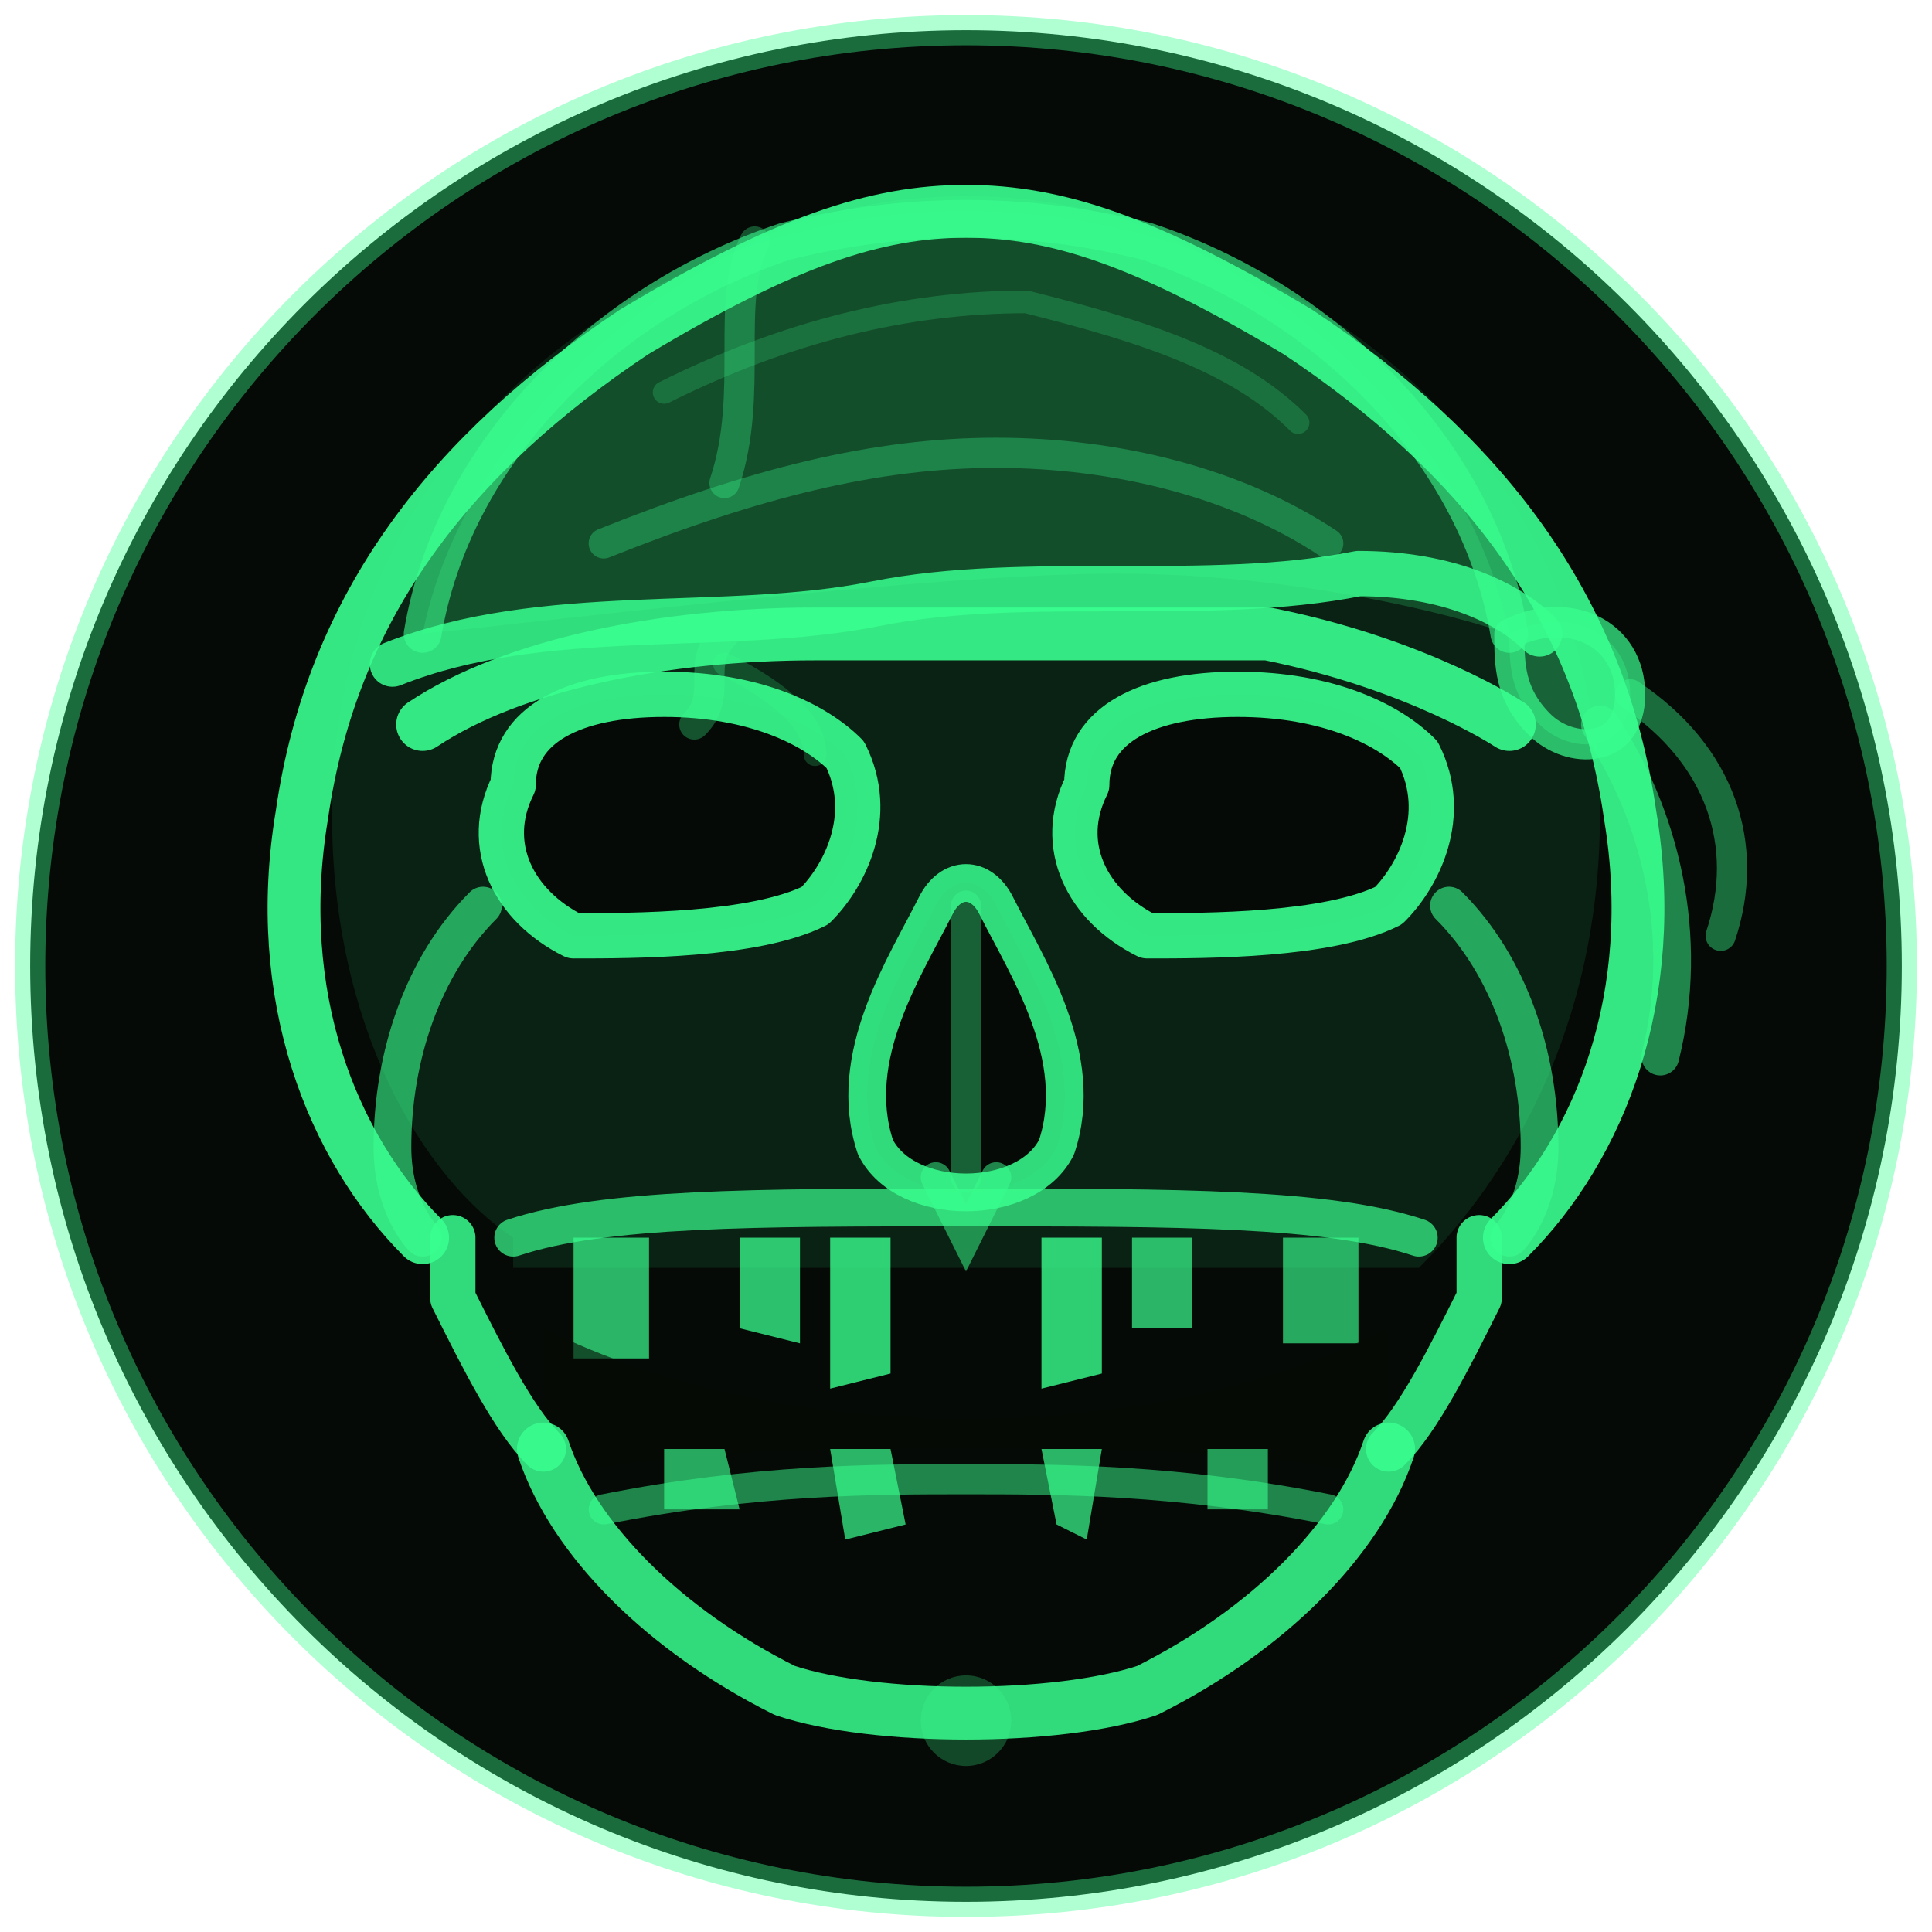
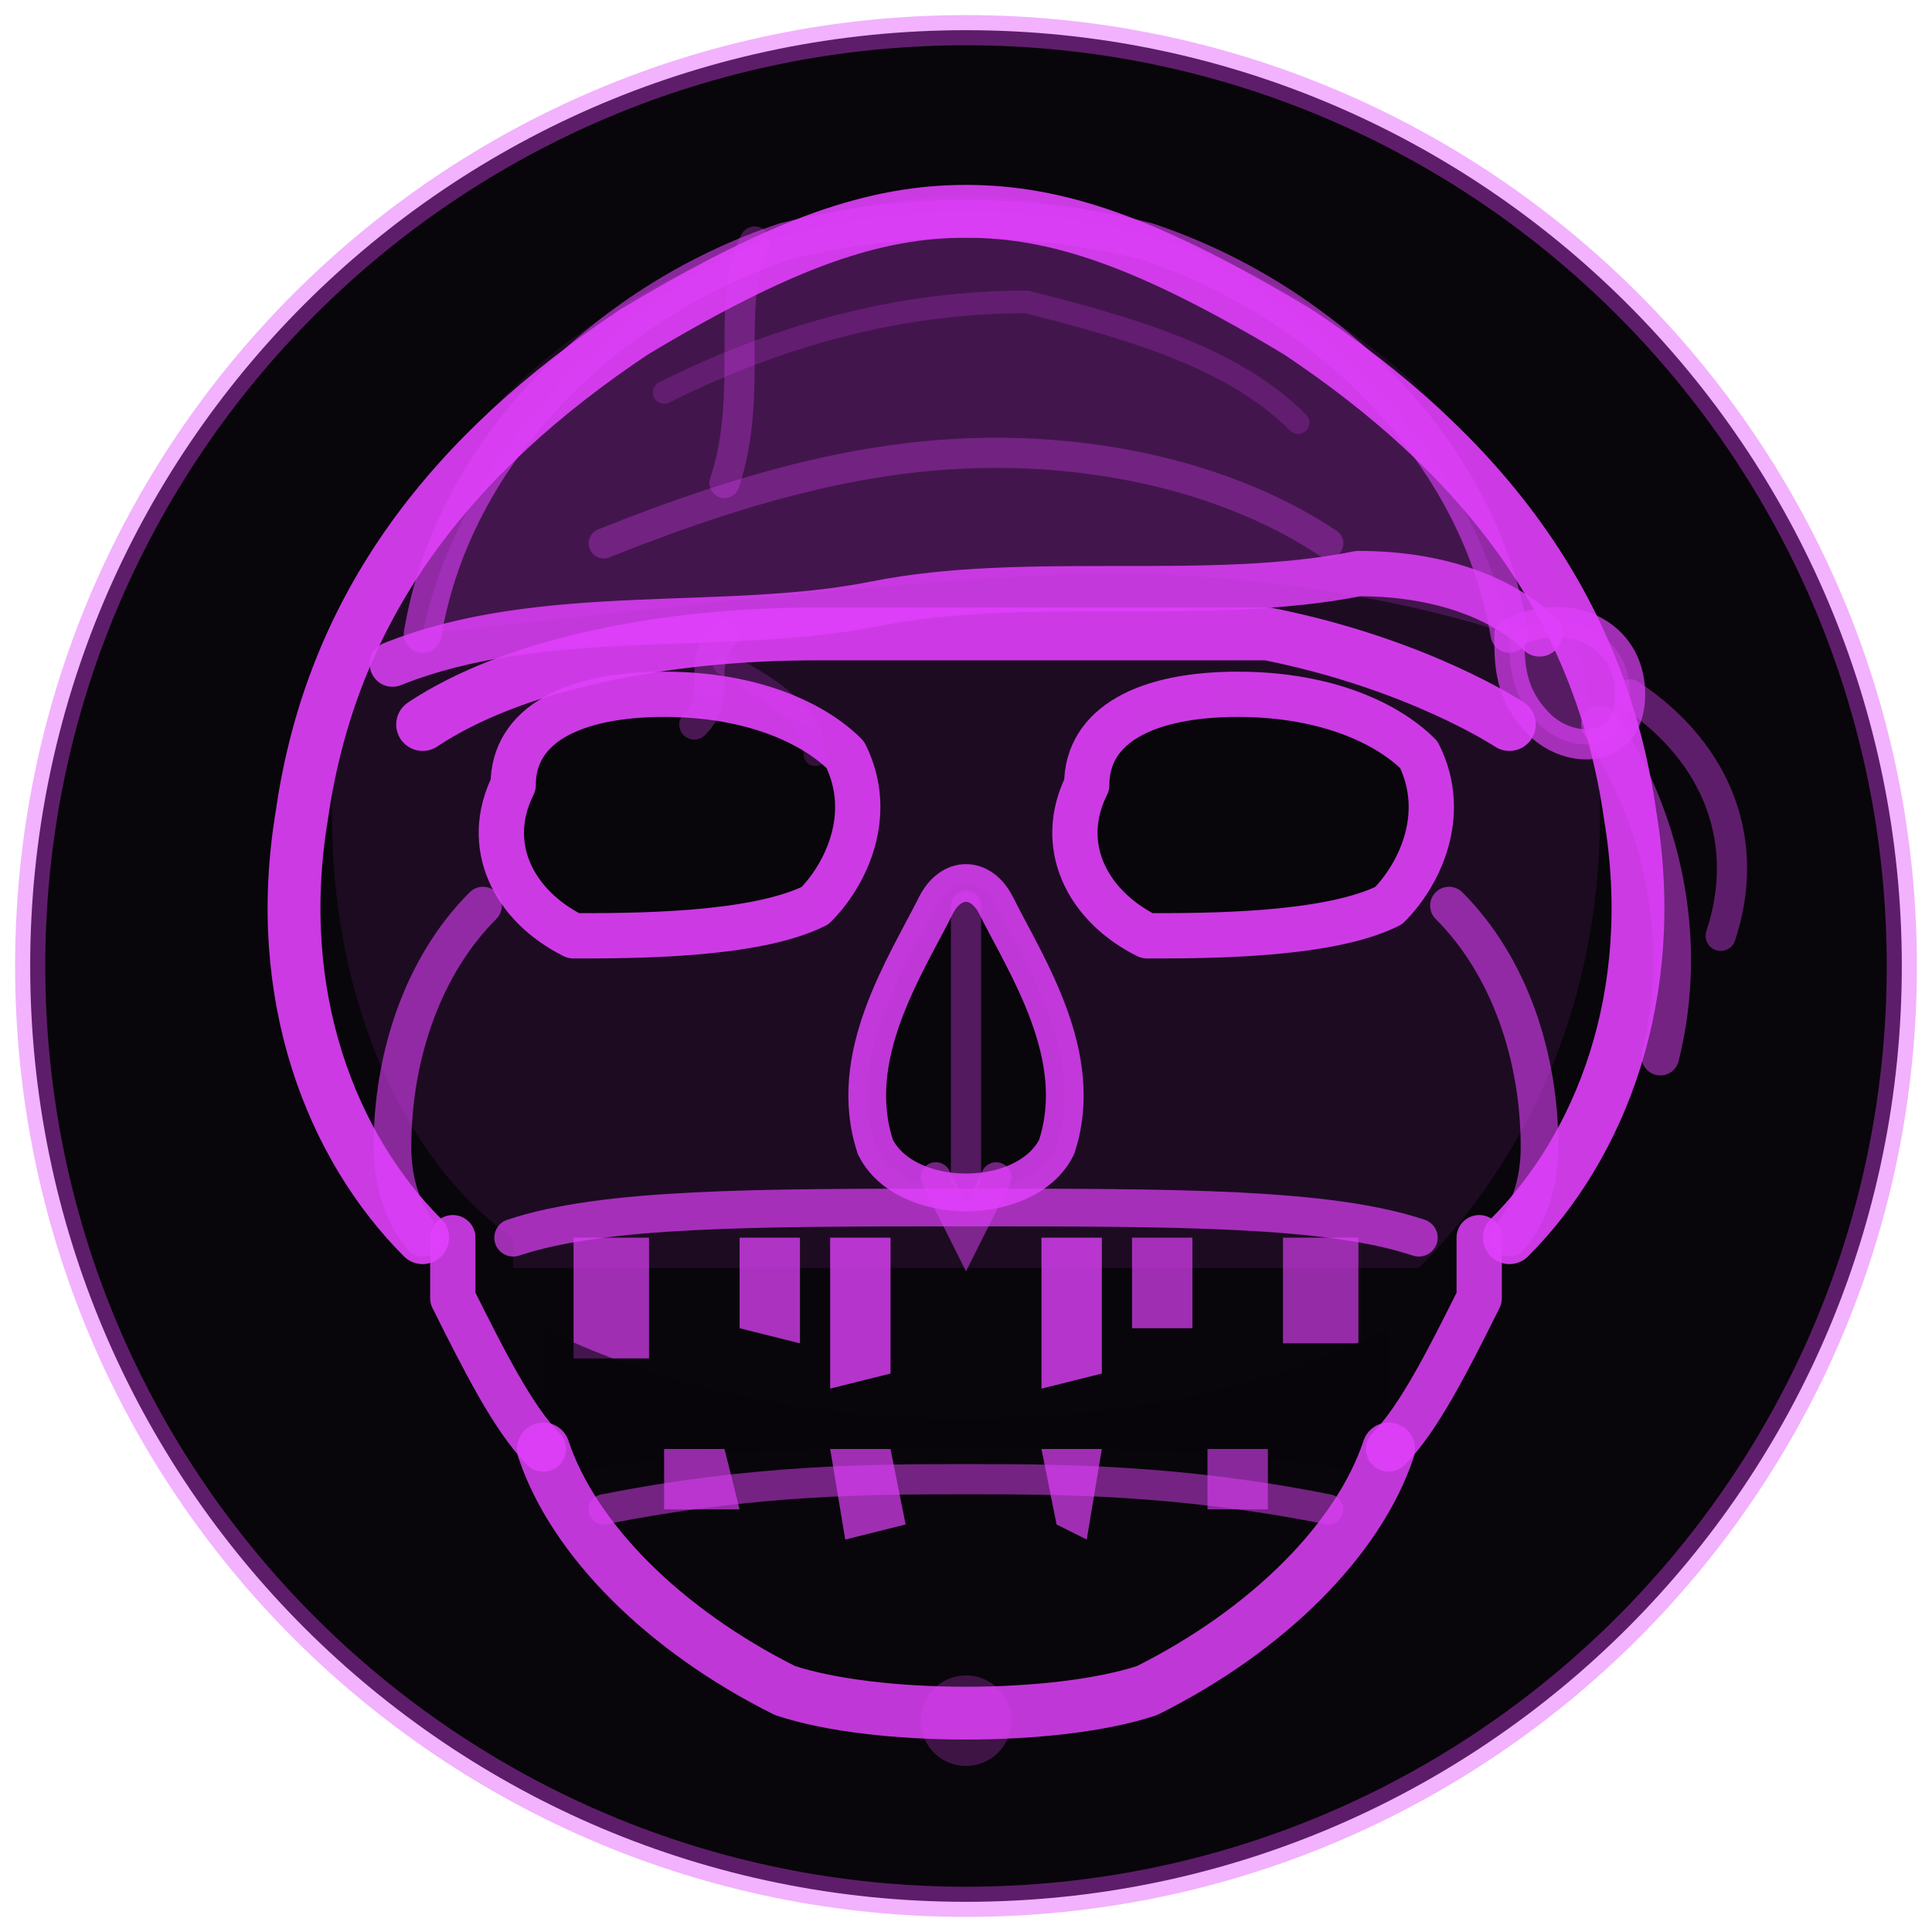
<svg xmlns="http://www.w3.org/2000/svg" width="128pt" height="128pt" viewBox="0 0 128 128" version="1.1">
  <defs>
    <clipPath id="circleClip">
      <circle cx="64" cy="64" r="62" />
    </clipPath>
  </defs>
  <g id="surface46">
-     <path style="fill-rule:nonzero;fill:rgb(2.353%,3.922%,2.353%);fill-opacity:1;stroke-width:2;stroke-linecap:butt;stroke-linejoin:miter;stroke:rgb(22.353%,100%,56.078%);stroke-opacity:0.4;stroke-miterlimit:10;" d="M 126 64 C 126 98.242 98.242 126 64 126 C 29.758 126 2 98.242 2 64 C 2 29.758 29.758 2 64 2 C 98.242 2 126 29.758 126 64 " />
+     <path style="fill-rule:nonzero;fill:rgb(3.137%,2.353%,3.922%);fill-opacity:1;stroke-width:2;stroke-linecap:butt;stroke-linejoin:miter;stroke:rgb(87.843%,25.098%,98.431%);stroke-opacity:0.4;stroke-miterlimit:10;" d="M 126 64 C 126 98.242 98.242 126 64 126 C 29.758 126 2 98.242 2 64 C 2 29.758 29.758 2 64 2 C 98.242 2 126 29.758 126 64 " />
    <g clip-path="url(#circleClip)">
-       <path style="fill:rgb(22.353%,100%,56.078%);fill-opacity:0.1;stroke:none;" d="M 64 14 C 42 14 22 30 22 54 C 22 68 28 78 34 82 L 34 84 L 94 84 C 100 78 106 68 106 54 C 106 30 86 14 64 14" />
-       <path style="fill:rgb(22.353%,100%,56.078%);fill-opacity:0.2;stroke:none;" d="M 28 42 C 30 32 38 22 50 16 C 58 12 70 12 78 16 C 90 22 98 32 100 42 C 94 40 84 38 74 38 C 64 38 46 40 28 42" />
-       <path style="fill:none;stroke-width:3;stroke-linecap:round;stroke-linejoin:round;stroke:rgb(22.353%,100%,56.078%);stroke-opacity:0.85;stroke-miterlimit:10;" d="M 26 44 C 36 40 48 42 58 40 C 68 38 80 40 90 38 C 96 38 100 40 102 42" />
-       <path style="fill:none;stroke-width:2.5;stroke-linecap:round;stroke-linejoin:round;stroke:rgb(22.353%,100%,56.078%);stroke-opacity:0.6;stroke-miterlimit:10;" d="M 28 42 C 30 30 40 20 52 16 C 60 14 68 14 76 16 C 88 20 98 30 100 42" />
-       <path style="fill:none;stroke-width:2;stroke-linecap:round;stroke:rgb(22.353%,100%,56.078%);stroke-opacity:0.3;stroke-miterlimit:10;" d="M 40 36 C 50 32 58 30 66 30 C 74 30 82 32 88 36" />
-       <path style="fill:none;stroke-width:1.5;stroke-linecap:round;stroke:rgb(22.353%,100%,56.078%);stroke-opacity:0.2;stroke-miterlimit:10;" d="M 44 26 C 52 22 60 20 68 20 C 76 22 82 24 86 28" />
-       <path style="fill:rgb(22.353%,100%,56.078%);fill-opacity:0.3;stroke-width:2;stroke-linecap:round;stroke-linejoin:round;stroke:rgb(22.353%,100%,56.078%);stroke-opacity:0.7;stroke-miterlimit:10;" d="M 100 42 C 104 40 108 42 108 46 C 108 50 104 50 102 48 C 100 46 100 44 100 42" />
-       <path style="fill:none;stroke-width:2.5;stroke-linecap:round;stroke-linejoin:round;stroke:rgb(22.353%,100%,56.078%);stroke-opacity:0.5;stroke-miterlimit:10;" d="M 106 48 C 110 54 112 62 110 70" />
-       <path style="fill:none;stroke-width:2;stroke-linecap:round;stroke-linejoin:round;stroke:rgb(22.353%,100%,56.078%);stroke-opacity:0.4;stroke-miterlimit:10;" d="M 108 46 C 114 50 116 56 114 62" />
-       <path style="fill:none;stroke-width:3.5;stroke-linecap:round;stroke-linejoin:round;stroke:rgb(22.353%,100%,56.078%);stroke-opacity:0.9;stroke-miterlimit:10;" d="M 28 82 C 22 76 18 66 20 54 C 22 40 30 30 42 22 C 52 16 58 14 64 14 C 70 14 76 16 86 22 C 98 30 106 40 108 54 C 110 66 106 76 100 82" />
-       <path style="fill:none;stroke-width:3.5;stroke-linecap:round;stroke-linejoin:round;stroke:rgb(22.353%,100%,56.078%);stroke-opacity:0.9;stroke-miterlimit:10;" d="M 28 48 C 34 44 44 42 54 42 C 64 42 74 42 84 42 C 94 44 100 48 100 48" />
-       <path style="fill:rgb(2.353%,3.922%,2.353%);fill-opacity:1;stroke-width:3;stroke-linecap:round;stroke-linejoin:round;stroke:rgb(22.353%,100%,56.078%);stroke-opacity:0.9;stroke-miterlimit:10;" d="M 34 52 C 34 48 38 46 44 46 C 50 46 54 48 56 50 C 58 54 56 58 54 60 C 50 62 42 62 38 62 C 34 60 32 56 34 52" />
-       <path style="fill:rgb(2.353%,3.922%,2.353%);fill-opacity:1;stroke-width:3;stroke-linecap:round;stroke-linejoin:round;stroke:rgb(22.353%,100%,56.078%);stroke-opacity:0.9;stroke-miterlimit:10;" d="M 72 52 C 72 48 76 46 82 46 C 88 46 92 48 94 50 C 96 54 94 58 92 60 C 88 62 80 62 76 62 C 72 60 70 56 72 52" />
-       <path style="fill:rgb(2.353%,3.922%,2.353%);fill-opacity:1;stroke-width:2.5;stroke-linecap:round;stroke-linejoin:round;stroke:rgb(22.353%,100%,56.078%);stroke-opacity:0.85;stroke-miterlimit:10;" d="M 62 60 C 63 58 65 58 66 60 C 68 64 72 70 70 76 C 68 80 60 80 58 76 C 56 70 60 64 62 60" />
-       <path style="fill:none;stroke-width:2;stroke-linecap:round;stroke:rgb(22.353%,100%,56.078%);stroke-opacity:0.35;stroke-miterlimit:10;" d="M 64 60 L 64 78" />
-       <path style="fill:none;stroke-width:2;stroke-linecap:round;stroke:rgb(22.353%,100%,56.078%);stroke-opacity:0.5;stroke-miterlimit:10;" d="M 62 78 L 64 82 L 66 78" />
-       <path style="fill:none;stroke-width:2.5;stroke-linecap:round;stroke-linejoin:round;stroke:rgb(22.353%,100%,56.078%);stroke-opacity:0.6;stroke-miterlimit:10;" d="M 32 60 C 28 64 26 70 26 76 C 26 80 28 82 28 82" />
-       <path style="fill:none;stroke-width:2.5;stroke-linecap:round;stroke-linejoin:round;stroke:rgb(22.353%,100%,56.078%);stroke-opacity:0.6;stroke-miterlimit:10;" d="M 96 60 C 100 64 102 70 102 76 C 102 80 100 82 100 82" />
-       <path style="fill:none;stroke-width:2.5;stroke-linecap:round;stroke-linejoin:round;stroke:rgb(22.353%,100%,56.078%);stroke-opacity:0.7;stroke-miterlimit:10;" d="M 34 82 C 40 80 50 80 64 80 C 78 80 88 80 94 82" />
-       <path style="fill:rgb(22.353%,100%,56.078%);fill-opacity:0.7;stroke:none;" d="M 38 82 L 38 90 L 43 90 L 43 82 Z" />
-       <path style="fill:rgb(22.353%,100%,56.078%);fill-opacity:0.75;stroke:none;" d="M 49 82 L 49 88 L 53 89 L 53 82 Z" />
-       <path style="fill:rgb(22.353%,100%,56.078%);fill-opacity:0.8;stroke:none;" d="M 55 82 L 55 92 L 59 91 L 59 82 Z" />
-       <path style="fill:rgb(22.353%,100%,56.078%);fill-opacity:0.8;stroke:none;" d="M 69 82 L 69 92 L 73 91 L 73 82 Z" />
-       <path style="fill:rgb(22.353%,100%,56.078%);fill-opacity:0.7;stroke:none;" d="M 75 82 L 75 88 L 79 88 L 79 82 Z" />
-       <path style="fill:rgb(22.353%,100%,56.078%);fill-opacity:0.65;stroke:none;" d="M 85 82 L 85 89 L 90 89 L 90 82 Z" />
-       <path style="fill:rgb(2.353%,3.922%,2.353%);fill-opacity:0.6;stroke:none;" d="M 36 88 C 44 92 54 94 64 94 C 74 94 84 92 92 88 L 92 98 C 84 96 74 96 64 96 C 54 96 44 96 36 98 Z" />
-       <path style="fill:none;stroke-width:3;stroke-linecap:round;stroke-linejoin:round;stroke:rgb(22.353%,100%,56.078%);stroke-opacity:0.85;stroke-miterlimit:10;" d="M 36 96 C 34 94 32 90 30 86 L 30 82" />
-       <path style="fill:none;stroke-width:3.5;stroke-linecap:round;stroke-linejoin:round;stroke:rgb(22.353%,100%,56.078%);stroke-opacity:0.85;stroke-miterlimit:10;" d="M 36 96 C 38 102 44 108 52 112 C 58 114 70 114 76 112 C 84 108 90 102 92 96" />
-       <path style="fill:none;stroke-width:3;stroke-linecap:round;stroke-linejoin:round;stroke:rgb(22.353%,100%,56.078%);stroke-opacity:0.85;stroke-miterlimit:10;" d="M 92 96 C 94 94 96 90 98 86 L 98 82" />
-       <circle style="fill:rgb(22.353%,100%,56.078%);fill-opacity:0.25;stroke:none;" cx="64" cy="114" r="3" />
-       <path style="fill:rgb(22.353%,100%,56.078%);fill-opacity:0.65;stroke:none;" d="M 44 100 L 44 96 L 48 96 L 49 100 Z" />
-       <path style="fill:rgb(22.353%,100%,56.078%);fill-opacity:0.7;stroke:none;" d="M 56 102 L 55 96 L 59 96 L 60 101 Z" />
-       <path style="fill:rgb(22.353%,100%,56.078%);fill-opacity:0.7;stroke:none;" d="M 70 101 L 69 96 L 73 96 L 72 102 Z" />
-       <path style="fill:rgb(22.353%,100%,56.078%);fill-opacity:0.6;stroke:none;" d="M 80 100 L 80 96 L 84 96 L 84 100 Z" />
-       <path style="fill:none;stroke-width:2;stroke-linecap:round;stroke:rgb(22.353%,100%,56.078%);stroke-opacity:0.5;stroke-miterlimit:10;" d="M 40 100 C 50 98 58 98 64 98 C 70 98 78 98 88 100" />
-       <path style="fill:none;stroke-width:2;stroke-linecap:round;stroke-linejoin:round;stroke:rgb(22.353%,100%,56.078%);stroke-opacity:0.3;stroke-miterlimit:10;" d="M 50 16 C 48 20 50 26 48 32" />
-       <path style="fill:none;stroke-width:2;stroke-linecap:round;stroke-linejoin:round;stroke:rgb(22.353%,100%,56.078%);stroke-opacity:0.3;stroke-miterlimit:10;" d="M 48 42 C 46 44 48 46 46 48" />
-       <path style="fill:none;stroke-width:1.5;stroke-linecap:round;stroke:rgb(22.353%,100%,56.078%);stroke-opacity:0.2;stroke-miterlimit:10;" d="M 48 44 C 52 46 54 48 54 50" />
+       <path style="fill:rgb(87.843%,25.098%,98.431%);fill-opacity:0.1;stroke:none;" d="M 64 14 C 42 14 22 30 22 54 C 22 68 28 78 34 82 L 34 84 L 94 84 C 100 78 106 68 106 54 C 106 30 86 14 64 14" />
+       <path style="fill:rgb(87.843%,25.098%,98.431%);fill-opacity:0.2;stroke:none;" d="M 28 42 C 30 32 38 22 50 16 C 58 12 70 12 78 16 C 90 22 98 32 100 42 C 94 40 84 38 74 38 C 64 38 46 40 28 42" />
+       <path style="fill:none;stroke-width:3;stroke-linecap:round;stroke-linejoin:round;stroke:rgb(87.843%,25.098%,98.431%);stroke-opacity:0.85;stroke-miterlimit:10;" d="M 26 44 C 36 40 48 42 58 40 C 68 38 80 40 90 38 C 96 38 100 40 102 42" />
+       <path style="fill:none;stroke-width:2.5;stroke-linecap:round;stroke-linejoin:round;stroke:rgb(87.843%,25.098%,98.431%);stroke-opacity:0.6;stroke-miterlimit:10;" d="M 28 42 C 30 30 40 20 52 16 C 60 14 68 14 76 16 C 88 20 98 30 100 42" />
+       <path style="fill:none;stroke-width:2;stroke-linecap:round;stroke:rgb(87.843%,25.098%,98.431%);stroke-opacity:0.3;stroke-miterlimit:10;" d="M 40 36 C 50 32 58 30 66 30 C 74 30 82 32 88 36" />
+       <path style="fill:none;stroke-width:1.5;stroke-linecap:round;stroke:rgb(87.843%,25.098%,98.431%);stroke-opacity:0.2;stroke-miterlimit:10;" d="M 44 26 C 52 22 60 20 68 20 C 76 22 82 24 86 28" />
+       <path style="fill:rgb(87.843%,25.098%,98.431%);fill-opacity:0.3;stroke-width:2;stroke-linecap:round;stroke-linejoin:round;stroke:rgb(87.843%,25.098%,98.431%);stroke-opacity:0.7;stroke-miterlimit:10;" d="M 100 42 C 104 40 108 42 108 46 C 108 50 104 50 102 48 C 100 46 100 44 100 42" />
+       <path style="fill:none;stroke-width:2.5;stroke-linecap:round;stroke-linejoin:round;stroke:rgb(87.843%,25.098%,98.431%);stroke-opacity:0.5;stroke-miterlimit:10;" d="M 106 48 C 110 54 112 62 110 70" />
+       <path style="fill:none;stroke-width:2;stroke-linecap:round;stroke-linejoin:round;stroke:rgb(87.843%,25.098%,98.431%);stroke-opacity:0.4;stroke-miterlimit:10;" d="M 108 46 C 114 50 116 56 114 62" />
+       <path style="fill:none;stroke-width:3.5;stroke-linecap:round;stroke-linejoin:round;stroke:rgb(87.843%,25.098%,98.431%);stroke-opacity:0.9;stroke-miterlimit:10;" d="M 28 82 C 22 76 18 66 20 54 C 22 40 30 30 42 22 C 52 16 58 14 64 14 C 70 14 76 16 86 22 C 98 30 106 40 108 54 C 110 66 106 76 100 82" />
+       <path style="fill:none;stroke-width:3.5;stroke-linecap:round;stroke-linejoin:round;stroke:rgb(87.843%,25.098%,98.431%);stroke-opacity:0.9;stroke-miterlimit:10;" d="M 28 48 C 34 44 44 42 54 42 C 64 42 74 42 84 42 C 94 44 100 48 100 48" />
+       <path style="fill:rgb(3.137%,2.353%,3.922%);fill-opacity:1;stroke-width:3;stroke-linecap:round;stroke-linejoin:round;stroke:rgb(87.843%,25.098%,98.431%);stroke-opacity:0.9;stroke-miterlimit:10;" d="M 34 52 C 34 48 38 46 44 46 C 50 46 54 48 56 50 C 58 54 56 58 54 60 C 50 62 42 62 38 62 C 34 60 32 56 34 52" />
+       <path style="fill:rgb(3.137%,2.353%,3.922%);fill-opacity:1;stroke-width:3;stroke-linecap:round;stroke-linejoin:round;stroke:rgb(87.843%,25.098%,98.431%);stroke-opacity:0.9;stroke-miterlimit:10;" d="M 72 52 C 72 48 76 46 82 46 C 88 46 92 48 94 50 C 96 54 94 58 92 60 C 88 62 80 62 76 62 C 72 60 70 56 72 52" />
+       <path style="fill:rgb(3.137%,2.353%,3.922%);fill-opacity:1;stroke-width:2.5;stroke-linecap:round;stroke-linejoin:round;stroke:rgb(87.843%,25.098%,98.431%);stroke-opacity:0.85;stroke-miterlimit:10;" d="M 62 60 C 63 58 65 58 66 60 C 68 64 72 70 70 76 C 68 80 60 80 58 76 C 56 70 60 64 62 60" />
+       <path style="fill:none;stroke-width:2;stroke-linecap:round;stroke:rgb(87.843%,25.098%,98.431%);stroke-opacity:0.35;stroke-miterlimit:10;" d="M 64 60 L 64 78" />
+       <path style="fill:none;stroke-width:2;stroke-linecap:round;stroke:rgb(87.843%,25.098%,98.431%);stroke-opacity:0.5;stroke-miterlimit:10;" d="M 62 78 L 64 82 L 66 78" />
+       <path style="fill:none;stroke-width:2.5;stroke-linecap:round;stroke-linejoin:round;stroke:rgb(87.843%,25.098%,98.431%);stroke-opacity:0.6;stroke-miterlimit:10;" d="M 32 60 C 28 64 26 70 26 76 C 26 80 28 82 28 82" />
+       <path style="fill:none;stroke-width:2.5;stroke-linecap:round;stroke-linejoin:round;stroke:rgb(87.843%,25.098%,98.431%);stroke-opacity:0.6;stroke-miterlimit:10;" d="M 96 60 C 100 64 102 70 102 76 C 102 80 100 82 100 82" />
+       <path style="fill:none;stroke-width:2.5;stroke-linecap:round;stroke-linejoin:round;stroke:rgb(87.843%,25.098%,98.431%);stroke-opacity:0.7;stroke-miterlimit:10;" d="M 34 82 C 40 80 50 80 64 80 C 78 80 88 80 94 82" />
+       <path style="fill:rgb(87.843%,25.098%,98.431%);fill-opacity:0.7;stroke:none;" d="M 38 82 L 38 90 L 43 90 L 43 82 Z" />
+       <path style="fill:rgb(87.843%,25.098%,98.431%);fill-opacity:0.75;stroke:none;" d="M 49 82 L 49 88 L 53 89 L 53 82 Z" />
+       <path style="fill:rgb(87.843%,25.098%,98.431%);fill-opacity:0.8;stroke:none;" d="M 55 82 L 55 92 L 59 91 L 59 82 Z" />
+       <path style="fill:rgb(87.843%,25.098%,98.431%);fill-opacity:0.8;stroke:none;" d="M 69 82 L 69 92 L 73 91 L 73 82 Z" />
+       <path style="fill:rgb(87.843%,25.098%,98.431%);fill-opacity:0.7;stroke:none;" d="M 75 82 L 75 88 L 79 88 L 79 82 Z" />
+       <path style="fill:rgb(87.843%,25.098%,98.431%);fill-opacity:0.65;stroke:none;" d="M 85 82 L 85 89 L 90 89 L 90 82 Z" />
+       <path style="fill:rgb(3.137%,2.353%,3.922%);fill-opacity:0.6;stroke:none;" d="M 36 88 C 44 92 54 94 64 94 C 74 94 84 92 92 88 L 92 98 C 84 96 74 96 64 96 C 54 96 44 96 36 98 Z" />
+       <path style="fill:none;stroke-width:3;stroke-linecap:round;stroke-linejoin:round;stroke:rgb(87.843%,25.098%,98.431%);stroke-opacity:0.85;stroke-miterlimit:10;" d="M 36 96 C 34 94 32 90 30 86 L 30 82" />
+       <path style="fill:none;stroke-width:3.5;stroke-linecap:round;stroke-linejoin:round;stroke:rgb(87.843%,25.098%,98.431%);stroke-opacity:0.85;stroke-miterlimit:10;" d="M 36 96 C 38 102 44 108 52 112 C 58 114 70 114 76 112 C 84 108 90 102 92 96" />
+       <path style="fill:none;stroke-width:3;stroke-linecap:round;stroke-linejoin:round;stroke:rgb(87.843%,25.098%,98.431%);stroke-opacity:0.85;stroke-miterlimit:10;" d="M 92 96 C 94 94 96 90 98 86 L 98 82" />
+       <circle style="fill:rgb(87.843%,25.098%,98.431%);fill-opacity:0.25;stroke:none;" cx="64" cy="114" r="3" />
+       <path style="fill:rgb(87.843%,25.098%,98.431%);fill-opacity:0.65;stroke:none;" d="M 44 100 L 44 96 L 48 96 L 49 100 Z" />
+       <path style="fill:rgb(87.843%,25.098%,98.431%);fill-opacity:0.7;stroke:none;" d="M 56 102 L 55 96 L 59 96 L 60 101 Z" />
+       <path style="fill:rgb(87.843%,25.098%,98.431%);fill-opacity:0.7;stroke:none;" d="M 70 101 L 69 96 L 73 96 L 72 102 Z" />
+       <path style="fill:rgb(87.843%,25.098%,98.431%);fill-opacity:0.6;stroke:none;" d="M 80 100 L 80 96 L 84 96 L 84 100 Z" />
+       <path style="fill:none;stroke-width:2;stroke-linecap:round;stroke:rgb(87.843%,25.098%,98.431%);stroke-opacity:0.5;stroke-miterlimit:10;" d="M 40 100 C 50 98 58 98 64 98 C 70 98 78 98 88 100" />
+       <path style="fill:none;stroke-width:2;stroke-linecap:round;stroke-linejoin:round;stroke:rgb(87.843%,25.098%,98.431%);stroke-opacity:0.3;stroke-miterlimit:10;" d="M 50 16 C 48 20 50 26 48 32" />
+       <path style="fill:none;stroke-width:2;stroke-linecap:round;stroke-linejoin:round;stroke:rgb(87.843%,25.098%,98.431%);stroke-opacity:0.3;stroke-miterlimit:10;" d="M 48 42 C 46 44 48 46 46 48" />
+       <path style="fill:none;stroke-width:1.5;stroke-linecap:round;stroke:rgb(87.843%,25.098%,98.431%);stroke-opacity:0.2;stroke-miterlimit:10;" d="M 48 44 C 52 46 54 48 54 50" />
    </g>
  </g>
</svg>
